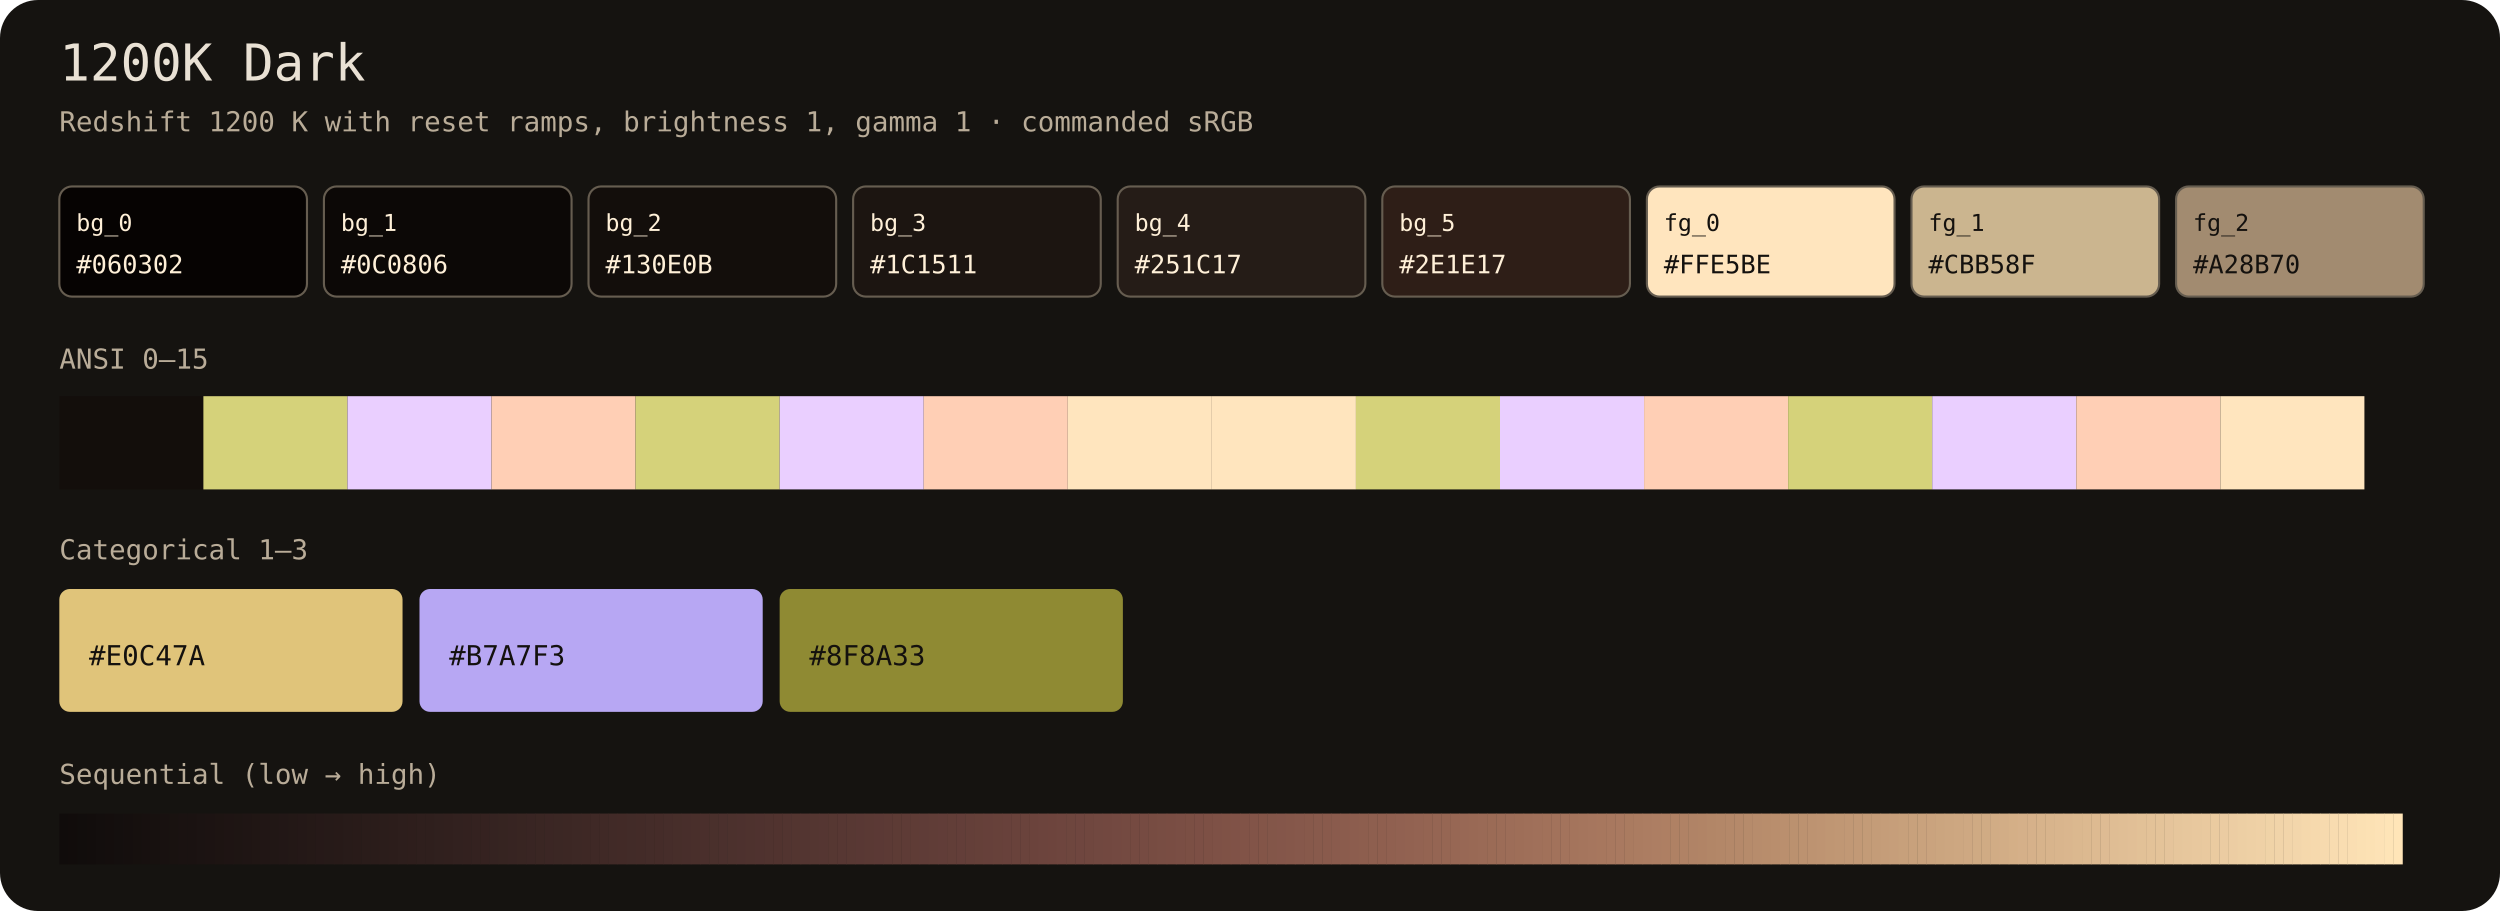
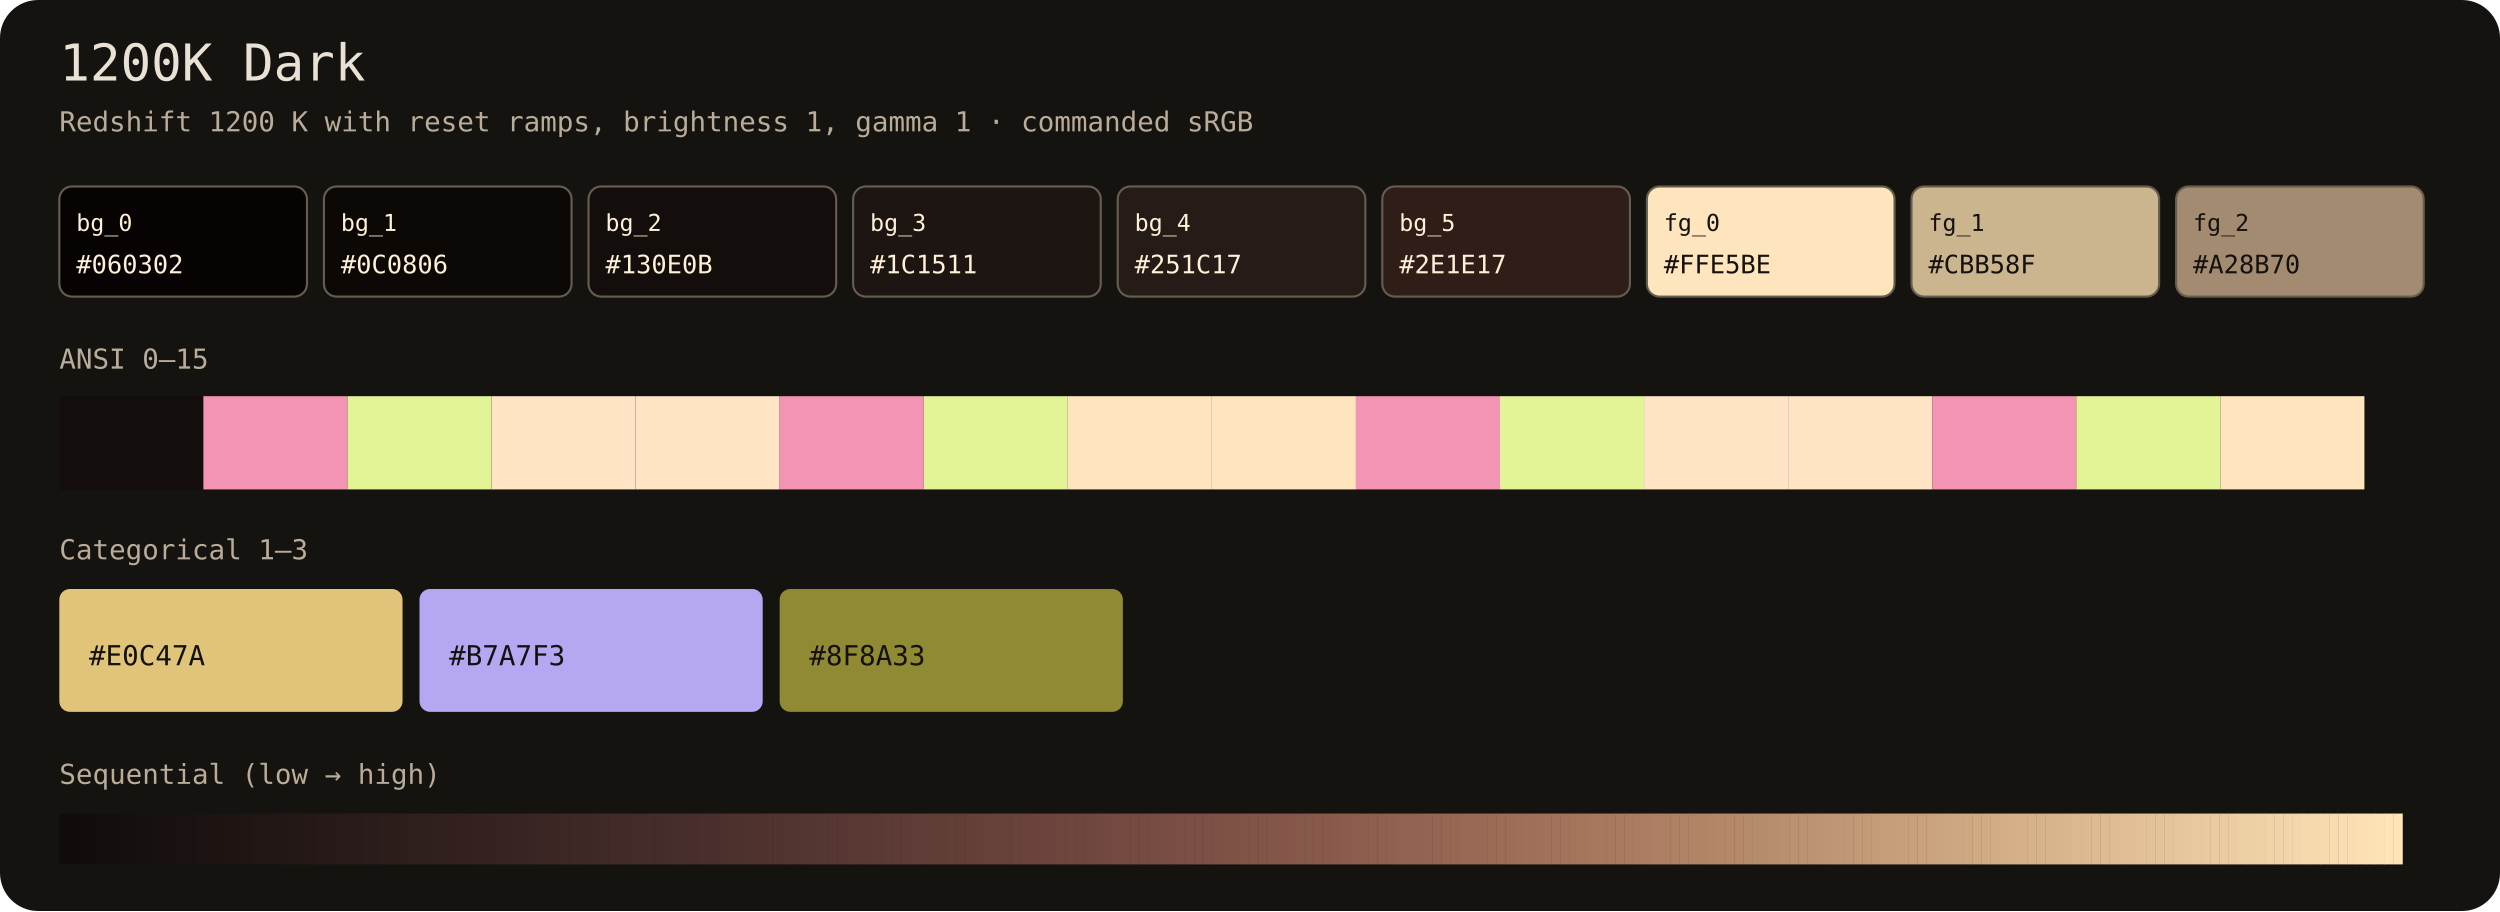
<svg xmlns="http://www.w3.org/2000/svg" width="1180" height="430" viewBox="0 0 1180 430">
  <rect width="100%" height="100%" rx="18" fill="#151310" />
  <text x="28" y="38" fill="#E9E1D4" font-size="24" font-family="ui-monospace, SFMono-Regular, Menlo, monospace">1200K Dark</text>
  <text x="28" y="62" fill="#B9AC98" font-size="13" font-family="ui-monospace, SFMono-Regular, Menlo, monospace">Redshift 1200 K with reset ramps, brightness 1, gamma 1 · commanded sRGB</text>
  <rect x="28.00" y="88" width="116.89" height="52" rx="6" fill="#060302" stroke="#665D50" />
  <text x="36" y="109" fill="#FFF0D8" font-size="11" font-family="ui-monospace, SFMono-Regular, Menlo, monospace">bg_0</text>
  <text x="36" y="129" fill="#FFF0D8" font-size="12" font-family="ui-monospace, SFMono-Regular, Menlo, monospace">#060302</text>
  <rect x="152.89" y="88" width="116.89" height="52" rx="6" fill="#0C0806" stroke="#665D50" />
  <text x="160.889" y="109" fill="#FFF0D8" font-size="11" font-family="ui-monospace, SFMono-Regular, Menlo, monospace">bg_1</text>
  <text x="160.889" y="129" fill="#FFF0D8" font-size="12" font-family="ui-monospace, SFMono-Regular, Menlo, monospace">#0C0806</text>
  <rect x="277.78" y="88" width="116.89" height="52" rx="6" fill="#130E0B" stroke="#665D50" />
  <text x="285.778" y="109" fill="#FFF0D8" font-size="11" font-family="ui-monospace, SFMono-Regular, Menlo, monospace">bg_2</text>
  <text x="285.778" y="129" fill="#FFF0D8" font-size="12" font-family="ui-monospace, SFMono-Regular, Menlo, monospace">#130E0B</text>
  <rect x="402.67" y="88" width="116.89" height="52" rx="6" fill="#1C1511" stroke="#665D50" />
  <text x="410.667" y="109" fill="#FFF0D8" font-size="11" font-family="ui-monospace, SFMono-Regular, Menlo, monospace">bg_3</text>
  <text x="410.667" y="129" fill="#FFF0D8" font-size="12" font-family="ui-monospace, SFMono-Regular, Menlo, monospace">#1C1511</text>
  <rect x="527.56" y="88" width="116.89" height="52" rx="6" fill="#251C17" stroke="#665D50" />
  <text x="535.556" y="109" fill="#FFF0D8" font-size="11" font-family="ui-monospace, SFMono-Regular, Menlo, monospace">bg_4</text>
  <text x="535.556" y="129" fill="#FFF0D8" font-size="12" font-family="ui-monospace, SFMono-Regular, Menlo, monospace">#251C17</text>
  <rect x="652.44" y="88" width="116.89" height="52" rx="6" fill="#2E1E17" stroke="#665D50" />
  <text x="660.444" y="109" fill="#FFF0D8" font-size="11" font-family="ui-monospace, SFMono-Regular, Menlo, monospace">bg_5</text>
  <text x="660.444" y="129" fill="#FFF0D8" font-size="12" font-family="ui-monospace, SFMono-Regular, Menlo, monospace">#2E1E17</text>
  <rect x="777.33" y="88" width="116.89" height="52" rx="6" fill="#FFE5BE" stroke="#665D50" />
  <text x="785.333" y="109" fill="#14110E" font-size="11" font-family="ui-monospace, SFMono-Regular, Menlo, monospace">fg_0</text>
  <text x="785.333" y="129" fill="#14110E" font-size="12" font-family="ui-monospace, SFMono-Regular, Menlo, monospace">#FFE5BE</text>
  <rect x="902.22" y="88" width="116.89" height="52" rx="6" fill="#CBB58F" stroke="#665D50" />
  <text x="910.222" y="109" fill="#14110E" font-size="11" font-family="ui-monospace, SFMono-Regular, Menlo, monospace">fg_1</text>
  <text x="910.222" y="129" fill="#14110E" font-size="12" font-family="ui-monospace, SFMono-Regular, Menlo, monospace">#CBB58F</text>
  <rect x="1027.11" y="88" width="116.89" height="52" rx="6" fill="#A28B70" stroke="#665D50" />
  <text x="1035.111" y="109" fill="#14110E" font-size="11" font-family="ui-monospace, SFMono-Regular, Menlo, monospace">fg_2</text>
  <text x="1035.111" y="129" fill="#14110E" font-size="12" font-family="ui-monospace, SFMono-Regular, Menlo, monospace">#A28B70</text>
  <text x="28" y="174" fill="#B9AC98" font-size="13" font-family="ui-monospace, SFMono-Regular, Menlo, monospace">ANSI 0–15</text>
  <rect x="28" y="187" width="68" height="44" fill="#130E0B" />
-   <rect x="96" y="187" width="68" height="44" fill="#D5D27A" />
-   <rect x="164" y="187" width="68" height="44" fill="#EACFFF" />
-   <rect x="232" y="187" width="68" height="44" fill="#FFCFB5" />
-   <rect x="300" y="187" width="68" height="44" fill="#D5D27A" />
-   <rect x="368" y="187" width="68" height="44" fill="#EACFFF" />
-   <rect x="436" y="187" width="68" height="44" fill="#FFCFB5" />
+   <rect x="96" y="187" width="68" height="44" fill="#F494B4" />
+   <rect x="164" y="187" width="68" height="44" fill="#E2F495" />
+   <rect x="232" y="187" width="68" height="44" fill="#FFE4C6" />
+   <rect x="300" y="187" width="68" height="44" fill="#FFE4C6" />
+   <rect x="368" y="187" width="68" height="44" fill="#F494B4" />
+   <rect x="436" y="187" width="68" height="44" fill="#E2F495" />
  <rect x="504" y="187" width="68" height="44" fill="#FFE5BE" />
  <rect x="572" y="187" width="68" height="44" fill="#FFE5BE" />
-   <rect x="640" y="187" width="68" height="44" fill="#D5D27A" />
-   <rect x="708" y="187" width="68" height="44" fill="#EACFFF" />
-   <rect x="776" y="187" width="68" height="44" fill="#FFCFB5" />
-   <rect x="844" y="187" width="68" height="44" fill="#D5D27A" />
-   <rect x="912" y="187" width="68" height="44" fill="#EACFFF" />
-   <rect x="980" y="187" width="68" height="44" fill="#FFCFB5" />
+   <rect x="640" y="187" width="68" height="44" fill="#F494B4" />
+   <rect x="708" y="187" width="68" height="44" fill="#E2F495" />
+   <rect x="776" y="187" width="68" height="44" fill="#FFE4C6" />
+   <rect x="844" y="187" width="68" height="44" fill="#FFE4C6" />
+   <rect x="912" y="187" width="68" height="44" fill="#F494B4" />
+   <rect x="980" y="187" width="68" height="44" fill="#E2F495" />
  <rect x="1048" y="187" width="68" height="44" fill="#FFE5BE" />
  <text x="28" y="264" fill="#B9AC98" font-size="13" font-family="ui-monospace, SFMono-Regular, Menlo, monospace">Categorical 1–3</text>
  <rect x="28" y="278" width="162" height="58" rx="5" fill="#E0C47A" />
  <text x="42" y="314" fill="#14110E" font-size="13" font-family="ui-monospace, SFMono-Regular, Menlo, monospace">#E0C47A</text>
  <rect x="198" y="278" width="162" height="58" rx="5" fill="#B7A7F3" />
  <text x="212" y="314" fill="#14110E" font-size="13" font-family="ui-monospace, SFMono-Regular, Menlo, monospace">#B7A7F3</text>
  <rect x="368" y="278" width="162" height="58" rx="5" fill="#8F8A33" />
  <text x="382" y="314" fill="#14110E" font-size="13" font-family="ui-monospace, SFMono-Regular, Menlo, monospace">#8F8A33</text>
  <text x="28" y="370" fill="#B9AC98" font-size="13" font-family="ui-monospace, SFMono-Regular, Menlo, monospace">Sequential (low → high)</text>
  <rect x="28.00" y="384" width="4.5" height="24" fill="#100C0B" />
  <rect x="32.32" y="384" width="4.5" height="24" fill="#110C0B" />
  <rect x="36.64" y="384" width="4.5" height="24" fill="#110D0C" />
  <rect x="40.96" y="384" width="4.5" height="24" fill="#120D0C" />
  <rect x="45.28" y="384" width="4.5" height="24" fill="#130E0D" />
  <rect x="49.60" y="384" width="4.5" height="24" fill="#140E0D" />
  <rect x="53.92" y="384" width="4.5" height="24" fill="#140F0E" />
  <rect x="58.24" y="384" width="4.5" height="24" fill="#150F0E" />
  <rect x="62.56" y="384" width="4.5" height="24" fill="#16100E" />
  <rect x="66.88" y="384" width="4.5" height="24" fill="#17100F" />
  <rect x="71.20" y="384" width="4.5" height="24" fill="#17110F" />
  <rect x="75.52" y="384" width="4.5" height="24" fill="#181110" />
  <rect x="79.84" y="384" width="4.5" height="24" fill="#191210" />
  <rect x="84.16" y="384" width="4.5" height="24" fill="#1A1211" />
  <rect x="88.48" y="384" width="4.5" height="24" fill="#1A1211" />
  <rect x="92.80" y="384" width="4.5" height="24" fill="#1B1312" />
  <rect x="97.12" y="384" width="4.5" height="24" fill="#1C1312" />
  <rect x="101.44" y="384" width="4.5" height="24" fill="#1D1412" />
  <rect x="105.76" y="384" width="4.5" height="24" fill="#1E1413" />
  <rect x="110.08" y="384" width="4.5" height="24" fill="#1E1513" />
  <rect x="114.40" y="384" width="4.5" height="24" fill="#1F1514" />
  <rect x="118.72" y="384" width="4.5" height="24" fill="#201614" />
  <rect x="123.04" y="384" width="4.5" height="24" fill="#211615" />
  <rect x="127.36" y="384" width="4.5" height="24" fill="#211715" />
  <rect x="131.68" y="384" width="4.5" height="24" fill="#221716" />
  <rect x="136.00" y="384" width="4.5" height="24" fill="#231816" />
  <rect x="140.32" y="384" width="4.5" height="24" fill="#241817" />
  <rect x="144.64" y="384" width="4.5" height="24" fill="#251917" />
  <rect x="148.96" y="384" width="4.5" height="24" fill="#261918" />
  <rect x="153.28" y="384" width="4.5" height="24" fill="#261A18" />
  <rect x="157.60" y="384" width="4.5" height="24" fill="#271A18" />
  <rect x="161.92" y="384" width="4.5" height="24" fill="#281B19" />
  <rect x="166.24" y="384" width="4.5" height="24" fill="#291B19" />
  <rect x="170.56" y="384" width="4.5" height="24" fill="#2A1C1A" />
  <rect x="174.88" y="384" width="4.5" height="24" fill="#2A1C1A" />
  <rect x="179.20" y="384" width="4.5" height="24" fill="#2B1D1B" />
  <rect x="183.52" y="384" width="4.5" height="24" fill="#2C1D1B" />
  <rect x="187.84" y="384" width="4.5" height="24" fill="#2D1E1C" />
  <rect x="192.16" y="384" width="4.5" height="24" fill="#2E1E1C" />
  <rect x="196.48" y="384" width="4.5" height="24" fill="#2F1F1D" />
  <rect x="200.80" y="384" width="4.5" height="24" fill="#2F1F1D" />
  <rect x="205.12" y="384" width="4.5" height="24" fill="#30201E" />
  <rect x="209.44" y="384" width="4.5" height="24" fill="#31201E" />
  <rect x="213.76" y="384" width="4.5" height="24" fill="#32211F" />
  <rect x="218.08" y="384" width="4.5" height="24" fill="#33211F" />
  <rect x="222.40" y="384" width="4.5" height="24" fill="#342220" />
  <rect x="226.72" y="384" width="4.5" height="24" fill="#352220" />
  <rect x="231.04" y="384" width="4.5" height="24" fill="#352321" />
  <rect x="235.36" y="384" width="4.5" height="24" fill="#362421" />
  <rect x="239.68" y="384" width="4.5" height="24" fill="#372422" />
  <rect x="244.00" y="384" width="4.5" height="24" fill="#382522" />
  <rect x="248.32" y="384" width="4.5" height="24" fill="#392523" />
  <rect x="252.64" y="384" width="4.5" height="24" fill="#3A2623" />
  <rect x="256.96" y="384" width="4.5" height="24" fill="#3B2624" />
  <rect x="261.28" y="384" width="4.5" height="24" fill="#3B2724" />
  <rect x="265.60" y="384" width="4.5" height="24" fill="#3C2724" />
  <rect x="269.92" y="384" width="4.5" height="24" fill="#3D2825" />
  <rect x="274.24" y="384" width="4.5" height="24" fill="#3E2825" />
  <rect x="278.56" y="384" width="4.5" height="24" fill="#3F2926" />
  <rect x="282.88" y="384" width="4.5" height="24" fill="#402926" />
  <rect x="287.20" y="384" width="4.5" height="24" fill="#412A27" />
  <rect x="291.52" y="384" width="4.5" height="24" fill="#422A27" />
  <rect x="295.84" y="384" width="4.5" height="24" fill="#422B28" />
  <rect x="300.16" y="384" width="4.5" height="24" fill="#432B28" />
  <rect x="304.48" y="384" width="4.5" height="24" fill="#442C29" />
  <rect x="308.80" y="384" width="4.5" height="24" fill="#452C29" />
  <rect x="313.12" y="384" width="4.5" height="24" fill="#462D2A" />
  <rect x="317.44" y="384" width="4.5" height="24" fill="#472E2A" />
  <rect x="321.76" y="384" width="4.5" height="24" fill="#482E2B" />
  <rect x="326.08" y="384" width="4.5" height="24" fill="#492F2B" />
  <rect x="330.40" y="384" width="4.5" height="24" fill="#4A2F2C" />
  <rect x="334.72" y="384" width="4.5" height="24" fill="#4A302C" />
  <rect x="339.04" y="384" width="4.5" height="24" fill="#4B302D" />
  <rect x="343.36" y="384" width="4.5" height="24" fill="#4C312D" />
  <rect x="347.68" y="384" width="4.5" height="24" fill="#4D312E" />
  <rect x="352.00" y="384" width="4.5" height="24" fill="#4E322E" />
  <rect x="356.32" y="384" width="4.5" height="24" fill="#4F322F" />
  <rect x="360.64" y="384" width="4.5" height="24" fill="#50332F" />
  <rect x="364.96" y="384" width="4.5" height="24" fill="#51332F" />
  <rect x="369.28" y="384" width="4.5" height="24" fill="#523430" />
  <rect x="373.60" y="384" width="4.5" height="24" fill="#533530" />
  <rect x="377.92" y="384" width="4.5" height="24" fill="#533531" />
  <rect x="382.24" y="384" width="4.5" height="24" fill="#543631" />
  <rect x="386.56" y="384" width="4.5" height="24" fill="#553632" />
  <rect x="390.88" y="384" width="4.5" height="24" fill="#563732" />
  <rect x="395.20" y="384" width="4.5" height="24" fill="#573733" />
  <rect x="399.52" y="384" width="4.5" height="24" fill="#583833" />
  <rect x="403.84" y="384" width="4.5" height="24" fill="#593834" />
  <rect x="408.16" y="384" width="4.5" height="24" fill="#5A3934" />
  <rect x="412.48" y="384" width="4.5" height="24" fill="#5B3935" />
  <rect x="416.80" y="384" width="4.5" height="24" fill="#5C3A35" />
  <rect x="421.12" y="384" width="4.5" height="24" fill="#5D3B35" />
  <rect x="425.44" y="384" width="4.5" height="24" fill="#5E3B36" />
  <rect x="429.76" y="384" width="4.5" height="24" fill="#5F3C36" />
  <rect x="434.08" y="384" width="4.5" height="24" fill="#5F3C37" />
  <rect x="438.40" y="384" width="4.5" height="24" fill="#603D37" />
  <rect x="442.72" y="384" width="4.5" height="24" fill="#613D38" />
  <rect x="447.04" y="384" width="4.5" height="24" fill="#623E38" />
  <rect x="451.36" y="384" width="4.5" height="24" fill="#633E39" />
  <rect x="455.68" y="384" width="4.5" height="24" fill="#643F39" />
  <rect x="460.00" y="384" width="4.5" height="24" fill="#654039" />
  <rect x="464.32" y="384" width="4.5" height="24" fill="#66403A" />
  <rect x="468.64" y="384" width="4.5" height="24" fill="#67413A" />
  <rect x="472.96" y="384" width="4.5" height="24" fill="#68413B" />
  <rect x="477.28" y="384" width="4.5" height="24" fill="#69423B" />
  <rect x="481.60" y="384" width="4.5" height="24" fill="#6A433C" />
  <rect x="485.92" y="384" width="4.5" height="24" fill="#6B433C" />
  <rect x="490.24" y="384" width="4.5" height="24" fill="#6C443D" />
  <rect x="494.56" y="384" width="4.5" height="24" fill="#6D443D" />
  <rect x="498.88" y="384" width="4.5" height="24" fill="#6E453E" />
  <rect x="503.20" y="384" width="4.5" height="24" fill="#6E463E" />
  <rect x="507.52" y="384" width="4.5" height="24" fill="#6F463F" />
  <rect x="511.84" y="384" width="4.5" height="24" fill="#70473F" />
  <rect x="516.16" y="384" width="4.5" height="24" fill="#714840" />
  <rect x="520.48" y="384" width="4.5" height="24" fill="#724840" />
  <rect x="524.80" y="384" width="4.5" height="24" fill="#734941" />
  <rect x="529.12" y="384" width="4.5" height="24" fill="#744A41" />
  <rect x="533.44" y="384" width="4.5" height="24" fill="#754A41" />
  <rect x="537.76" y="384" width="4.5" height="24" fill="#764B42" />
  <rect x="542.08" y="384" width="4.5" height="24" fill="#774C42" />
  <rect x="546.40" y="384" width="4.5" height="24" fill="#784D43" />
  <rect x="550.72" y="384" width="4.5" height="24" fill="#794D43" />
  <rect x="555.04" y="384" width="4.5" height="24" fill="#7A4E44" />
  <rect x="559.36" y="384" width="4.5" height="24" fill="#7B4F44" />
  <rect x="563.68" y="384" width="4.5" height="24" fill="#7C4F45" />
  <rect x="568.00" y="384" width="4.5" height="24" fill="#7D5045" />
  <rect x="572.32" y="384" width="4.5" height="24" fill="#7E5146" />
  <rect x="576.64" y="384" width="4.5" height="24" fill="#7F5246" />
  <rect x="580.96" y="384" width="4.5" height="24" fill="#805247" />
  <rect x="585.28" y="384" width="4.5" height="24" fill="#815347" />
  <rect x="589.60" y="384" width="4.5" height="24" fill="#825448" />
  <rect x="593.92" y="384" width="4.5" height="24" fill="#835548" />
  <rect x="598.24" y="384" width="4.5" height="24" fill="#835649" />
  <rect x="602.56" y="384" width="4.5" height="24" fill="#84564A" />
  <rect x="606.88" y="384" width="4.5" height="24" fill="#85574A" />
  <rect x="611.20" y="384" width="4.5" height="24" fill="#86584B" />
  <rect x="615.52" y="384" width="4.5" height="24" fill="#87594B" />
  <rect x="619.84" y="384" width="4.5" height="24" fill="#885A4C" />
  <rect x="624.16" y="384" width="4.5" height="24" fill="#895A4C" />
  <rect x="628.48" y="384" width="4.5" height="24" fill="#8A5B4D" />
  <rect x="632.80" y="384" width="4.5" height="24" fill="#8B5C4D" />
  <rect x="637.12" y="384" width="4.5" height="24" fill="#8C5D4E" />
  <rect x="641.44" y="384" width="4.5" height="24" fill="#8D5E4E" />
  <rect x="645.76" y="384" width="4.5" height="24" fill="#8E5F4F" />
  <rect x="650.08" y="384" width="4.5" height="24" fill="#8F5F4F" />
  <rect x="654.40" y="384" width="4.5" height="24" fill="#906050" />
  <rect x="658.72" y="384" width="4.5" height="24" fill="#916151" />
  <rect x="663.04" y="384" width="4.5" height="24" fill="#926251" />
  <rect x="667.36" y="384" width="4.5" height="24" fill="#936352" />
  <rect x="671.68" y="384" width="4.5" height="24" fill="#946452" />
  <rect x="676.00" y="384" width="4.5" height="24" fill="#956553" />
  <rect x="680.32" y="384" width="4.5" height="24" fill="#966653" />
  <rect x="684.64" y="384" width="4.5" height="24" fill="#976754" />
  <rect x="688.96" y="384" width="4.5" height="24" fill="#986855" />
  <rect x="693.28" y="384" width="4.5" height="24" fill="#996955" />
  <rect x="697.60" y="384" width="4.5" height="24" fill="#9A6A56" />
  <rect x="701.92" y="384" width="4.5" height="24" fill="#9B6B56" />
  <rect x="706.24" y="384" width="4.5" height="24" fill="#9C6C57" />
  <rect x="710.56" y="384" width="4.5" height="24" fill="#9D6D58" />
  <rect x="714.88" y="384" width="4.5" height="24" fill="#9E6E58" />
  <rect x="719.20" y="384" width="4.5" height="24" fill="#9F6F59" />
  <rect x="723.52" y="384" width="4.5" height="24" fill="#A0705A" />
  <rect x="727.84" y="384" width="4.5" height="24" fill="#A1715A" />
  <rect x="732.16" y="384" width="4.5" height="24" fill="#A2725B" />
  <rect x="736.48" y="384" width="4.5" height="24" fill="#A3735C" />
  <rect x="740.80" y="384" width="4.5" height="24" fill="#A4745C" />
  <rect x="745.12" y="384" width="4.5" height="24" fill="#A5755D" />
  <rect x="749.44" y="384" width="4.5" height="24" fill="#A6765E" />
  <rect x="753.76" y="384" width="4.5" height="24" fill="#A7775E" />
  <rect x="758.08" y="384" width="4.5" height="24" fill="#A8785F" />
  <rect x="762.40" y="384" width="4.5" height="24" fill="#A97960" />
  <rect x="766.72" y="384" width="4.5" height="24" fill="#AA7B60" />
  <rect x="771.04" y="384" width="4.5" height="24" fill="#AB7C61" />
  <rect x="775.36" y="384" width="4.5" height="24" fill="#AC7D62" />
  <rect x="779.68" y="384" width="4.5" height="24" fill="#AD7E63" />
  <rect x="784.00" y="384" width="4.5" height="24" fill="#AE7F63" />
  <rect x="788.32" y="384" width="4.5" height="24" fill="#AF8164" />
  <rect x="792.64" y="384" width="4.5" height="24" fill="#B08265" />
  <rect x="796.96" y="384" width="4.5" height="24" fill="#B08366" />
  <rect x="801.28" y="384" width="4.5" height="24" fill="#B18466" />
  <rect x="805.60" y="384" width="4.5" height="24" fill="#B28667" />
  <rect x="809.92" y="384" width="4.5" height="24" fill="#B38768" />
  <rect x="814.24" y="384" width="4.5" height="24" fill="#B48869" />
  <rect x="818.56" y="384" width="4.5" height="24" fill="#B5896A" />
  <rect x="822.88" y="384" width="4.5" height="24" fill="#B68B6B" />
  <rect x="827.20" y="384" width="4.5" height="24" fill="#B78C6C" />
  <rect x="831.52" y="384" width="4.5" height="24" fill="#B88D6C" />
  <rect x="835.84" y="384" width="4.5" height="24" fill="#B98E6D" />
  <rect x="840.16" y="384" width="4.5" height="24" fill="#BA8F6E" />
  <rect x="844.48" y="384" width="4.5" height="24" fill="#BB916F" />
  <rect x="848.80" y="384" width="4.5" height="24" fill="#BC9270" />
  <rect x="853.12" y="384" width="4.5" height="24" fill="#BD9371" />
  <rect x="857.44" y="384" width="4.5" height="24" fill="#BE9472" />
  <rect x="861.76" y="384" width="4.5" height="24" fill="#BF9673" />
  <rect x="866.08" y="384" width="4.5" height="24" fill="#C09774" />
  <rect x="870.40" y="384" width="4.5" height="24" fill="#C19875" />
  <rect x="874.72" y="384" width="4.5" height="24" fill="#C29976" />
  <rect x="879.04" y="384" width="4.5" height="24" fill="#C39B77" />
  <rect x="883.36" y="384" width="4.5" height="24" fill="#C49C78" />
  <rect x="887.68" y="384" width="4.5" height="24" fill="#C59D79" />
  <rect x="892.00" y="384" width="4.5" height="24" fill="#C69E7A" />
  <rect x="896.32" y="384" width="4.5" height="24" fill="#C7A07B" />
  <rect x="900.64" y="384" width="4.5" height="24" fill="#C8A17C" />
  <rect x="904.96" y="384" width="4.5" height="24" fill="#C9A27D" />
  <rect x="909.28" y="384" width="4.5" height="24" fill="#CAA37E" />
  <rect x="913.60" y="384" width="4.5" height="24" fill="#CBA57F" />
  <rect x="917.92" y="384" width="4.5" height="24" fill="#CCA680" />
  <rect x="922.24" y="384" width="4.5" height="24" fill="#CDA781" />
  <rect x="926.56" y="384" width="4.5" height="24" fill="#CEA882" />
  <rect x="930.88" y="384" width="4.5" height="24" fill="#CFAA83" />
  <rect x="935.20" y="384" width="4.5" height="24" fill="#D0AB84" />
  <rect x="939.52" y="384" width="4.5" height="24" fill="#D1AC85" />
  <rect x="943.84" y="384" width="4.5" height="24" fill="#D2AD86" />
  <rect x="948.16" y="384" width="4.5" height="24" fill="#D4AF87" />
  <rect x="952.48" y="384" width="4.5" height="24" fill="#D5B089" />
  <rect x="956.80" y="384" width="4.5" height="24" fill="#D6B18A" />
  <rect x="961.12" y="384" width="4.5" height="24" fill="#D7B38B" />
  <rect x="965.44" y="384" width="4.5" height="24" fill="#D8B48C" />
  <rect x="969.76" y="384" width="4.5" height="24" fill="#D9B58D" />
  <rect x="974.08" y="384" width="4.5" height="24" fill="#DAB68E" />
  <rect x="978.40" y="384" width="4.5" height="24" fill="#DBB88F" />
  <rect x="982.72" y="384" width="4.5" height="24" fill="#DCB990" />
  <rect x="987.04" y="384" width="4.5" height="24" fill="#DDBA91" />
  <rect x="991.36" y="384" width="4.5" height="24" fill="#DEBB93" />
  <rect x="995.68" y="384" width="4.5" height="24" fill="#DFBD94" />
  <rect x="1000.00" y="384" width="4.5" height="24" fill="#E0BE95" />
  <rect x="1004.32" y="384" width="4.5" height="24" fill="#E1BF96" />
  <rect x="1008.64" y="384" width="4.5" height="24" fill="#E2C197" />
  <rect x="1012.96" y="384" width="4.5" height="24" fill="#E3C298" />
  <rect x="1017.28" y="384" width="4.5" height="24" fill="#E4C399" />
  <rect x="1021.60" y="384" width="4.5" height="24" fill="#E5C49B" />
  <rect x="1025.92" y="384" width="4.5" height="24" fill="#E6C69C" />
  <rect x="1030.24" y="384" width="4.5" height="24" fill="#E7C79D" />
  <rect x="1034.56" y="384" width="4.5" height="24" fill="#E8C89E" />
  <rect x="1038.88" y="384" width="4.5" height="24" fill="#E9C99F" />
  <rect x="1043.20" y="384" width="4.5" height="24" fill="#EACBA0" />
  <rect x="1047.52" y="384" width="4.5" height="24" fill="#EBCCA2" />
  <rect x="1051.84" y="384" width="4.5" height="24" fill="#ECCDA3" />
  <rect x="1056.16" y="384" width="4.5" height="24" fill="#EDCFA4" />
  <rect x="1060.48" y="384" width="4.5" height="24" fill="#EED0A5" />
  <rect x="1064.80" y="384" width="4.5" height="24" fill="#EFD1A6" />
  <rect x="1069.12" y="384" width="4.5" height="24" fill="#F0D3A7" />
  <rect x="1073.44" y="384" width="4.5" height="24" fill="#F1D4A9" />
  <rect x="1077.76" y="384" width="4.5" height="24" fill="#F2D5AA" />
  <rect x="1082.08" y="384" width="4.5" height="24" fill="#F3D6AB" />
  <rect x="1086.40" y="384" width="4.5" height="24" fill="#F5D8AC" />
  <rect x="1090.72" y="384" width="4.5" height="24" fill="#F6D9AD" />
  <rect x="1095.04" y="384" width="4.5" height="24" fill="#F7DAAE" />
  <rect x="1099.36" y="384" width="4.5" height="24" fill="#F8DCB0" />
  <rect x="1103.68" y="384" width="4.5" height="24" fill="#F9DDB1" />
  <rect x="1108.00" y="384" width="4.5" height="24" fill="#FADEB2" />
  <rect x="1112.32" y="384" width="4.5" height="24" fill="#FBE0B3" />
  <rect x="1116.64" y="384" width="4.5" height="24" fill="#FCE1B4" />
  <rect x="1120.96" y="384" width="4.5" height="24" fill="#FDE2B6" />
  <rect x="1125.28" y="384" width="4.5" height="24" fill="#FEE4B7" />
  <rect x="1129.60" y="384" width="4.5" height="24" fill="#FFE5B8" />
</svg>
